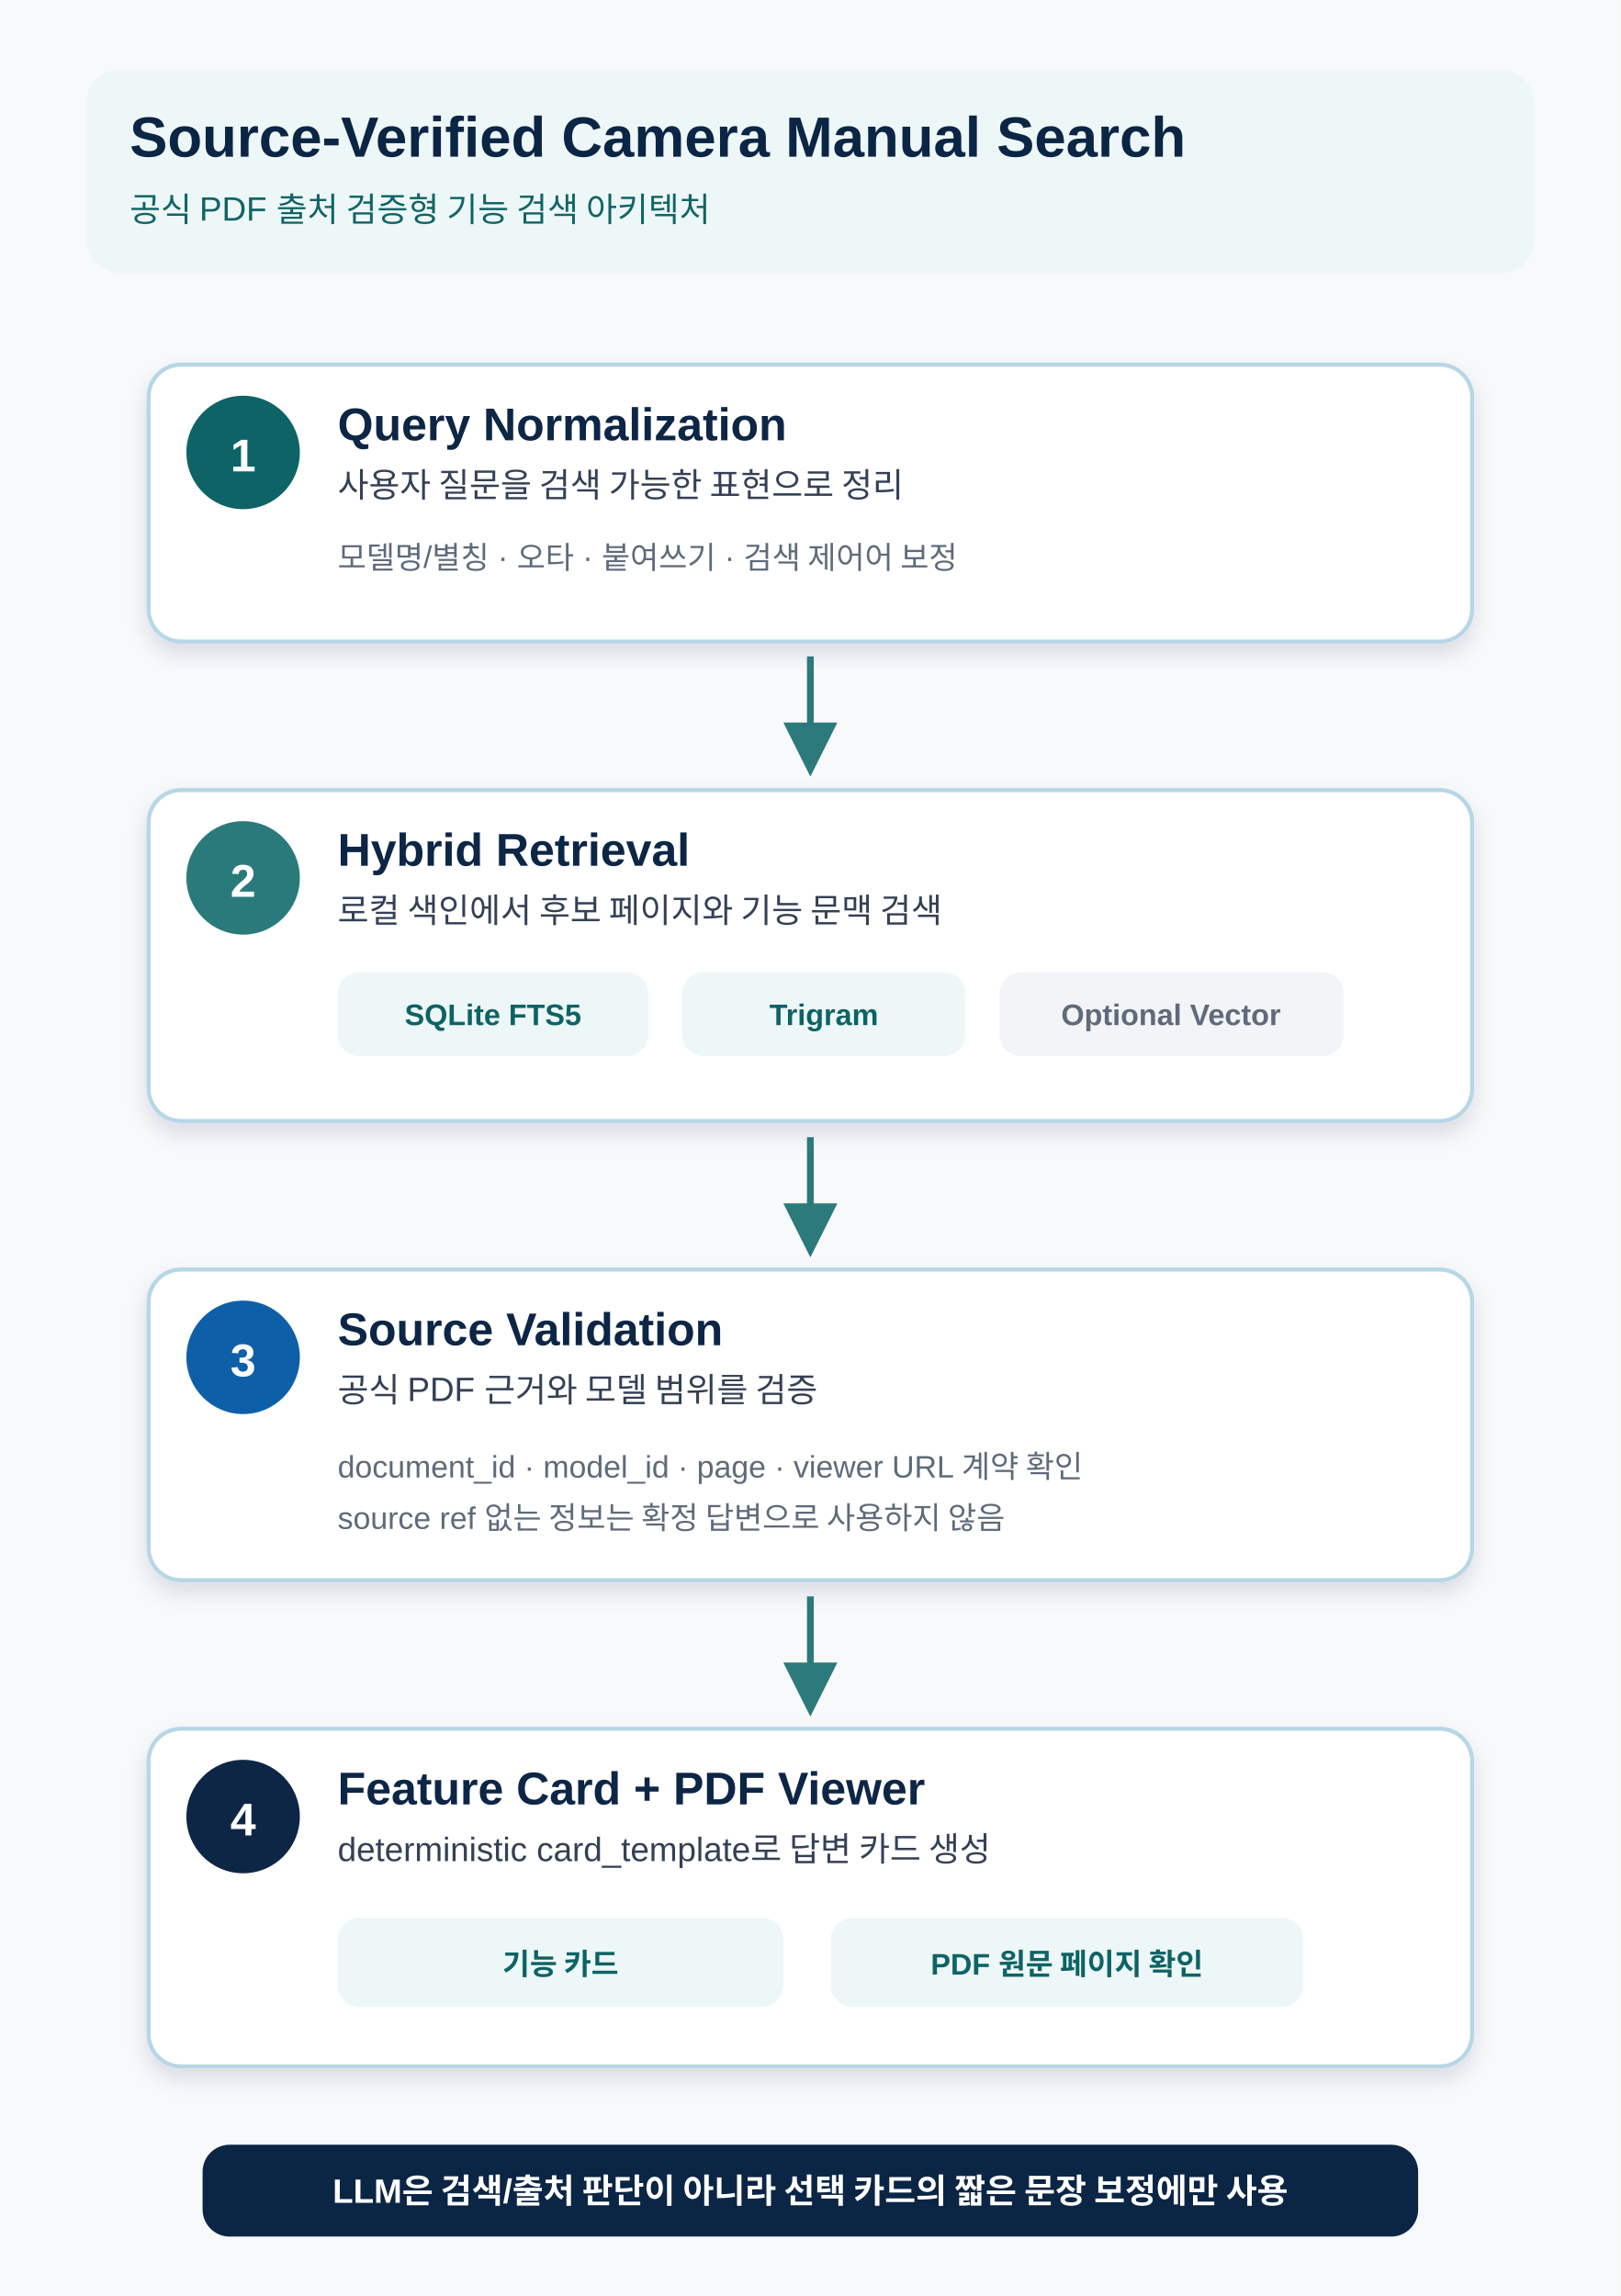
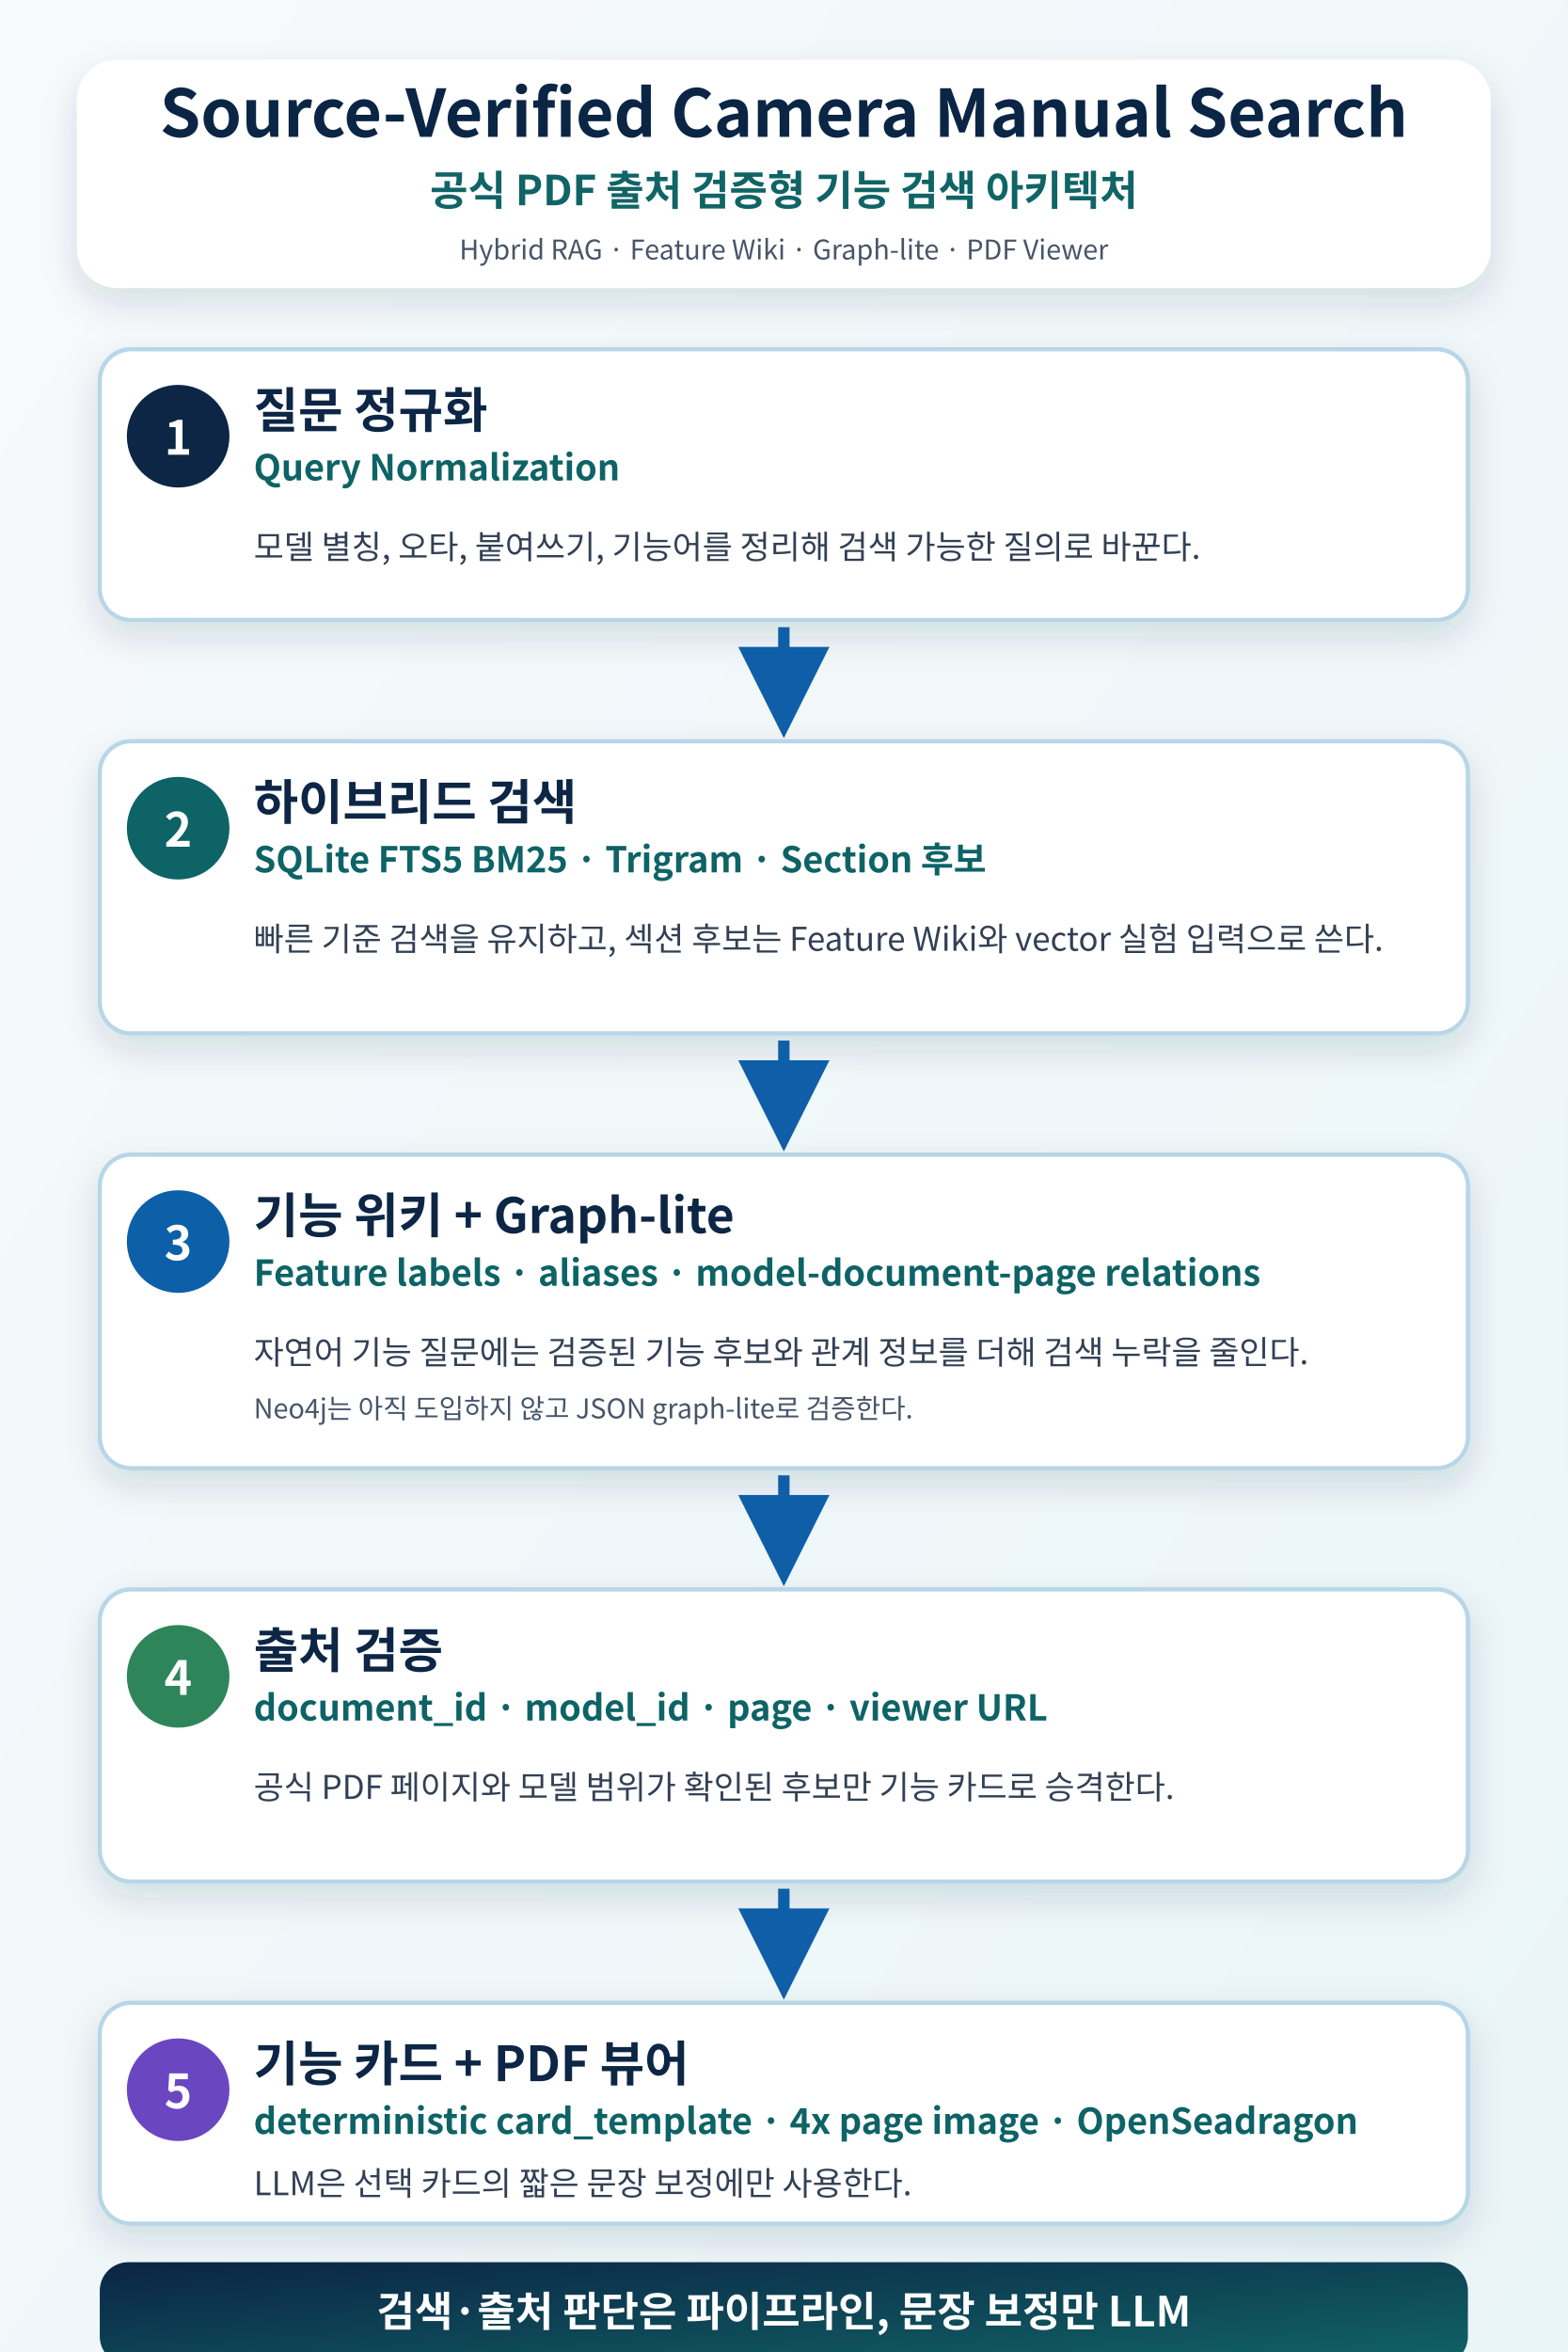
- <svg xmlns="http://www.w3.org/2000/svg" width="1200" height="1700" viewBox="0 0 1200 1700">
-   <rect width="1200" height="1700" fill="#F7F9FA" />
-   <rect x="64" y="52" width="1072" height="150" rx="24" fill="#EEF7F7" />
-   <text x="96" y="116" font-family="Arial, Apple SD Gothic Neo, sans-serif" font-size="42" font-weight="700" fill="#0B2545">Source-Verified Camera Manual Search</text>
-   <text x="96" y="164" font-family="Arial, Apple SD Gothic Neo, sans-serif" font-size="25" fill="#116466">공식 PDF 출처 검증형 기능 검색 아키텍처</text>
+ <svg xmlns="http://www.w3.org/2000/svg" width="1100" height="1650" viewBox="0 0 1100 1650" role="img" aria-labelledby="title desc">
  <defs>
-     <marker id="arrow" markerWidth="12" markerHeight="12" refX="8" refY="6" orient="auto" markerUnits="strokeWidth">
-       <path d="M2,2 L10,6 L2,10 z" fill="#2C7A7B" />
+     <linearGradient id="bg" x1="0" y1="0" x2="1" y2="1">
+       <stop offset="0" stop-color="#F7FAFC" />
+       <stop offset="1" stop-color="#EAF5F8" />
+     </linearGradient>
+     <linearGradient id="navy" x1="0" y1="0" x2="1" y2="1">
+       <stop offset="0" stop-color="#0B2545" />
+       <stop offset="1" stop-color="#116466" />
+     </linearGradient>
+     <filter id="shadow" x="-20%" y="-20%" width="140%" height="140%">
+       <feDropShadow dx="0" dy="10" stdDeviation="12" flood-color="#0B2545" flood-opacity="0.14" />
+     </filter>
+     <marker id="arrow" viewBox="0 0 10 10" refX="8" refY="5" markerWidth="8" markerHeight="8" orient="auto">
+       <path d="M 0 0 L 10 5 L 0 10 z" fill="#0F5FA8" />
    </marker>
-     <filter id="shadow" x="-10%" y="-10%" width="120%" height="120%">
-       <feDropShadow dx="0" dy="8" stdDeviation="8" flood-color="#0B2545" flood-opacity="0.12" />
-     </filter>
+     <style>
+       text { font-family: 'Apple SD Gothic Neo', 'Malgun Gothic', 'Noto Sans CJK KR', Arial, sans-serif; }
+       .title { font-size: 46px; font-weight: 800; fill:#0B2545; }
+       .subtitle { font-size: 29px; font-weight: 700; fill:#116466; }
+       .card-title { font-size: 34px; font-weight: 800; fill:#0B2545; }
+       .ko { font-size: 25px; font-weight: 700; fill:#116466; }
+       .body { font-size: 23px; fill:#334155; }
+       .small { font-size: 19px; fill:#475569; }
+     </style>
  </defs>
-   <g font-family="Arial, Apple SD Gothic Neo, sans-serif">
-     <g filter="url(#shadow)">
-       <rect x="110" y="270" width="980" height="205" rx="24" fill="#FFFFFF" stroke="#B7D6E6" stroke-width="3" />
-       <circle cx="180" cy="335" r="42" fill="#116466" />
-       <text x="180" y="349" text-anchor="middle" font-size="34" font-weight="700" fill="#FFFFFF">1</text>
-       <text x="250" y="326" font-size="34" font-weight="700" fill="#0B2545">Query Normalization</text>
-       <text x="250" y="368" font-size="25" fill="#344054">사용자 질문을 검색 가능한 표현으로 정리</text>
-       <text x="250" y="421" font-size="23" fill="#5F6B7A">모델명/별칭 · 오타 · 붙여쓰기 · 검색 제어어 보정</text>
-     </g>
-     <line x1="600" y1="486" x2="600" y2="565" stroke="#2C7A7B" stroke-width="5" marker-end="url(#arrow)" />
-     <g filter="url(#shadow)">
-       <rect x="110" y="585" width="980" height="245" rx="24" fill="#FFFFFF" stroke="#B7D6E6" stroke-width="3" />
-       <circle cx="180" cy="650" r="42" fill="#2C7A7B" />
-       <text x="180" y="664" text-anchor="middle" font-size="34" font-weight="700" fill="#FFFFFF">2</text>
-       <text x="250" y="641" font-size="34" font-weight="700" fill="#0B2545">Hybrid Retrieval</text>
-       <text x="250" y="683" font-size="25" fill="#344054">로컬 색인에서 후보 페이지와 기능 문맥 검색</text>
-       <rect x="250" y="720" width="230" height="62" rx="16" fill="#EEF7F7" />
-       <text x="365" y="759" text-anchor="middle" font-size="22" font-weight="700" fill="#116466">SQLite FTS5</text>
-       <rect x="505" y="720" width="210" height="62" rx="16" fill="#EEF7F7" />
-       <text x="610" y="759" text-anchor="middle" font-size="22" font-weight="700" fill="#116466">Trigram</text>
-       <rect x="740" y="720" width="255" height="62" rx="16" fill="#F2F4F7" />
-       <text x="867" y="759" text-anchor="middle" font-size="22" font-weight="700" fill="#5F6B7A">Optional Vector</text>
-     </g>
-     <line x1="600" y1="842" x2="600" y2="921" stroke="#2C7A7B" stroke-width="5" marker-end="url(#arrow)" />
-     <g filter="url(#shadow)">
-       <rect x="110" y="940" width="980" height="230" rx="24" fill="#FFFFFF" stroke="#B7D6E6" stroke-width="3" />
-       <circle cx="180" cy="1005" r="42" fill="#0F5FA8" />
-       <text x="180" y="1019" text-anchor="middle" font-size="34" font-weight="700" fill="#FFFFFF">3</text>
-       <text x="250" y="996" font-size="34" font-weight="700" fill="#0B2545">Source Validation</text>
-       <text x="250" y="1038" font-size="25" fill="#344054">공식 PDF 근거와 모델 범위를 검증</text>
-       <text x="250" y="1094" font-size="23" fill="#5F6B7A">document_id · model_id · page · viewer URL 계약 확인</text>
-       <text x="250" y="1132" font-size="23" fill="#5F6B7A">source ref 없는 정보는 확정 답변으로 사용하지 않음</text>
-     </g>
-     <line x1="600" y1="1182" x2="600" y2="1261" stroke="#2C7A7B" stroke-width="5" marker-end="url(#arrow)" />
-     <g filter="url(#shadow)">
-       <rect x="110" y="1280" width="980" height="250" rx="24" fill="#FFFFFF" stroke="#B7D6E6" stroke-width="3" />
-       <circle cx="180" cy="1345" r="42" fill="#0B2545" />
-       <text x="180" y="1359" text-anchor="middle" font-size="34" font-weight="700" fill="#FFFFFF">4</text>
-       <text x="250" y="1336" font-size="34" font-weight="700" fill="#0B2545">Feature Card + PDF Viewer</text>
-       <text x="250" y="1378" font-size="25" fill="#344054">deterministic card_template로 답변 카드 생성</text>
-       <rect x="250" y="1420" width="330" height="66" rx="16" fill="#EEF7F7" />
-       <text x="415" y="1462" text-anchor="middle" font-size="22" font-weight="700" fill="#116466">기능 카드</text>
-       <rect x="615" y="1420" width="350" height="66" rx="16" fill="#EEF7F7" />
-       <text x="790" y="1462" text-anchor="middle" font-size="22" font-weight="700" fill="#116466">PDF 원문 페이지 확인</text>
-     </g>
-     <rect x="150" y="1588" width="900" height="68" rx="20" fill="#0B2545" />
-     <text x="600" y="1631" text-anchor="middle" font-size="25" font-weight="700" fill="#FFFFFF">LLM은 검색/출처 판단이 아니라 선택 카드의 짧은 문장 보정에만 사용</text>
+   <rect width="1100" height="1650" fill="url(#bg)" />
+   <rect x="54" y="42" width="992" height="160" rx="28" fill="#FFFFFF" filter="url(#shadow)" />
+   <text x="550" y="96" text-anchor="middle" class="title">Source-Verified Camera Manual Search</text>
+   <text x="550" y="144" text-anchor="middle" class="subtitle">공식 PDF 출처 검증형 기능 검색 아키텍처</text>
+   <text x="550" y="182" text-anchor="middle" class="small">Hybrid RAG · Feature Wiki · Graph-lite · PDF Viewer</text>
+   <g filter="url(#shadow)">
+     <rect x="70" y="245" width="960" height="190" rx="22" fill="#FFFFFF" stroke="#B7D6E6" stroke-width="3" />
+     <circle cx="125" cy="306" r="36" fill="#0B2545" />
+     <text x="125" y="319" text-anchor="middle" font-size="33" font-weight="800" fill="#FFFFFF">1</text>
+     <text x="178" y="300" class="card-title">질문 정규화</text>
+     <text x="178" y="337" class="ko">Query Normalization</text>
+     <text x="178" y="392" class="body">모델 별칭, 오타, 붙여쓰기, 기능어를 정리해 검색 가능한 질의로 바꾼다.</text>
  </g>
+   <line x1="550" y1="440" x2="550" y2="505" stroke="#0F5FA8" stroke-width="8" marker-end="url(#arrow)" />
+   <g filter="url(#shadow)">
+     <rect x="70" y="520" width="960" height="205" rx="22" fill="#FFFFFF" stroke="#B7D6E6" stroke-width="3" />
+     <circle cx="125" cy="581" r="36" fill="#116466" />
+     <text x="125" y="594" text-anchor="middle" font-size="33" font-weight="800" fill="#FFFFFF">2</text>
+     <text x="178" y="575" class="card-title">하이브리드 검색</text>
+     <text x="178" y="612" class="ko">SQLite FTS5 BM25 · Trigram · Section 후보</text>
+     <text x="178" y="667" class="body">빠른 기준 검색을 유지하고, 섹션 후보는 Feature Wiki와 vector 실험 입력으로 쓴다.</text>
+   </g>
+   <line x1="550" y1="730" x2="550" y2="795" stroke="#0F5FA8" stroke-width="8" marker-end="url(#arrow)" />
+   <g filter="url(#shadow)">
+     <rect x="70" y="810" width="960" height="220" rx="22" fill="#FFFFFF" stroke="#B7D6E6" stroke-width="3" />
+     <circle cx="125" cy="871" r="36" fill="#0F5FA8" />
+     <text x="125" y="884" text-anchor="middle" font-size="33" font-weight="800" fill="#FFFFFF">3</text>
+     <text x="178" y="865" class="card-title">기능 위키 + Graph-lite</text>
+     <text x="178" y="902" class="ko">Feature labels · aliases · model-document-page relations</text>
+     <text x="178" y="957" class="body">자연어 기능 질문에는 검증된 기능 후보와 관계 정보를 더해 검색 누락을 줄인다.</text>
+     <text x="178" y="995" class="small">Neo4j는 아직 도입하지 않고 JSON graph-lite로 검증한다.</text>
+   </g>
+   <line x1="550" y1="1035" x2="550" y2="1100" stroke="#0F5FA8" stroke-width="8" marker-end="url(#arrow)" />
+   <g filter="url(#shadow)">
+     <rect x="70" y="1115" width="960" height="205" rx="22" fill="#FFFFFF" stroke="#B7D6E6" stroke-width="3" />
+     <circle cx="125" cy="1176" r="36" fill="#2F855A" />
+     <text x="125" y="1189" text-anchor="middle" font-size="33" font-weight="800" fill="#FFFFFF">4</text>
+     <text x="178" y="1170" class="card-title">출처 검증</text>
+     <text x="178" y="1207" class="ko">document_id · model_id · page · viewer URL</text>
+     <text x="178" y="1262" class="body">공식 PDF 페이지와 모델 범위가 확인된 후보만 기능 카드로 승격한다.</text>
+   </g>
+   <line x1="550" y1="1325" x2="550" y2="1390" stroke="#0F5FA8" stroke-width="8" marker-end="url(#arrow)" />
+   <g filter="url(#shadow)">
+     <rect x="70" y="1405" width="960" height="155" rx="22" fill="#FFFFFF" stroke="#B7D6E6" stroke-width="3" />
+     <circle cx="125" cy="1466" r="36" fill="#6B46C1" />
+     <text x="125" y="1479" text-anchor="middle" font-size="33" font-weight="800" fill="#FFFFFF">5</text>
+     <text x="178" y="1460" class="card-title">기능 카드 + PDF 뷰어</text>
+     <text x="178" y="1497" class="ko">deterministic card_template · 4x page image · OpenSeadragon</text>
+     <text x="178" y="1540" class="body">LLM은 선택 카드의 짧은 문장 보정에만 사용한다.</text>
+   </g>
+   <rect x="70" y="1587" width="960" height="72" rx="20" fill="url(#navy)" />
+   <text x="550" y="1632" text-anchor="middle" font-size="29" font-weight="800" fill="#FFFFFF">검색·출처 판단은 파이프라인, 문장 보정만 LLM</text>
</svg>
